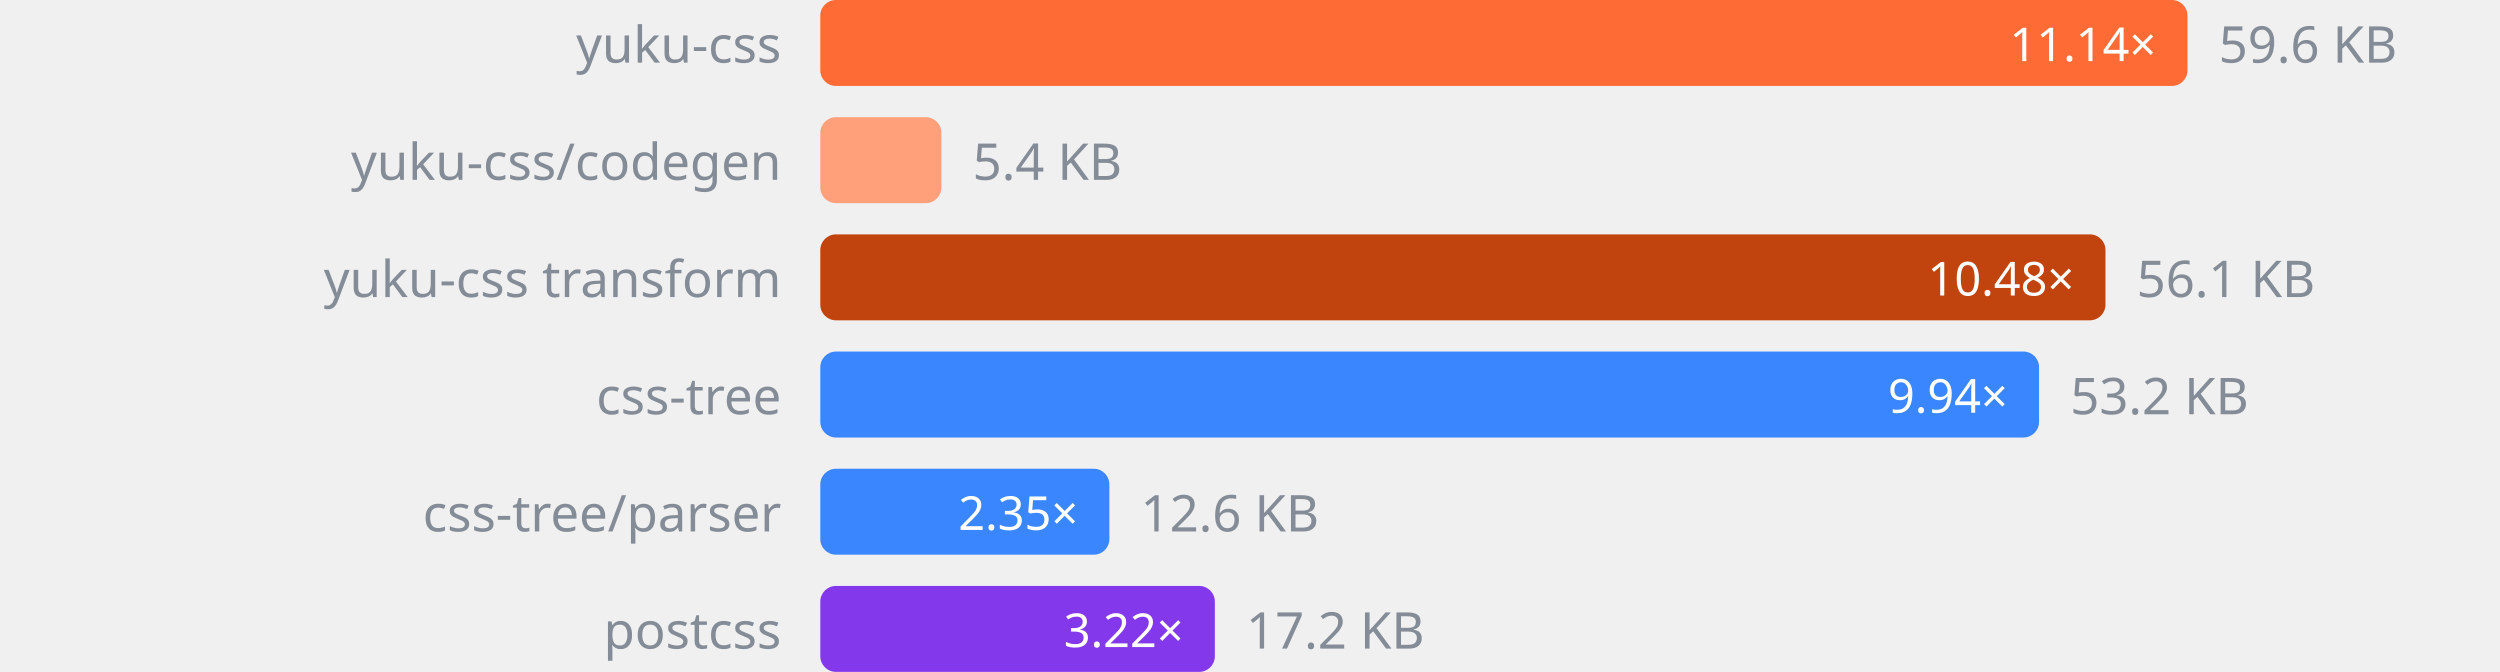
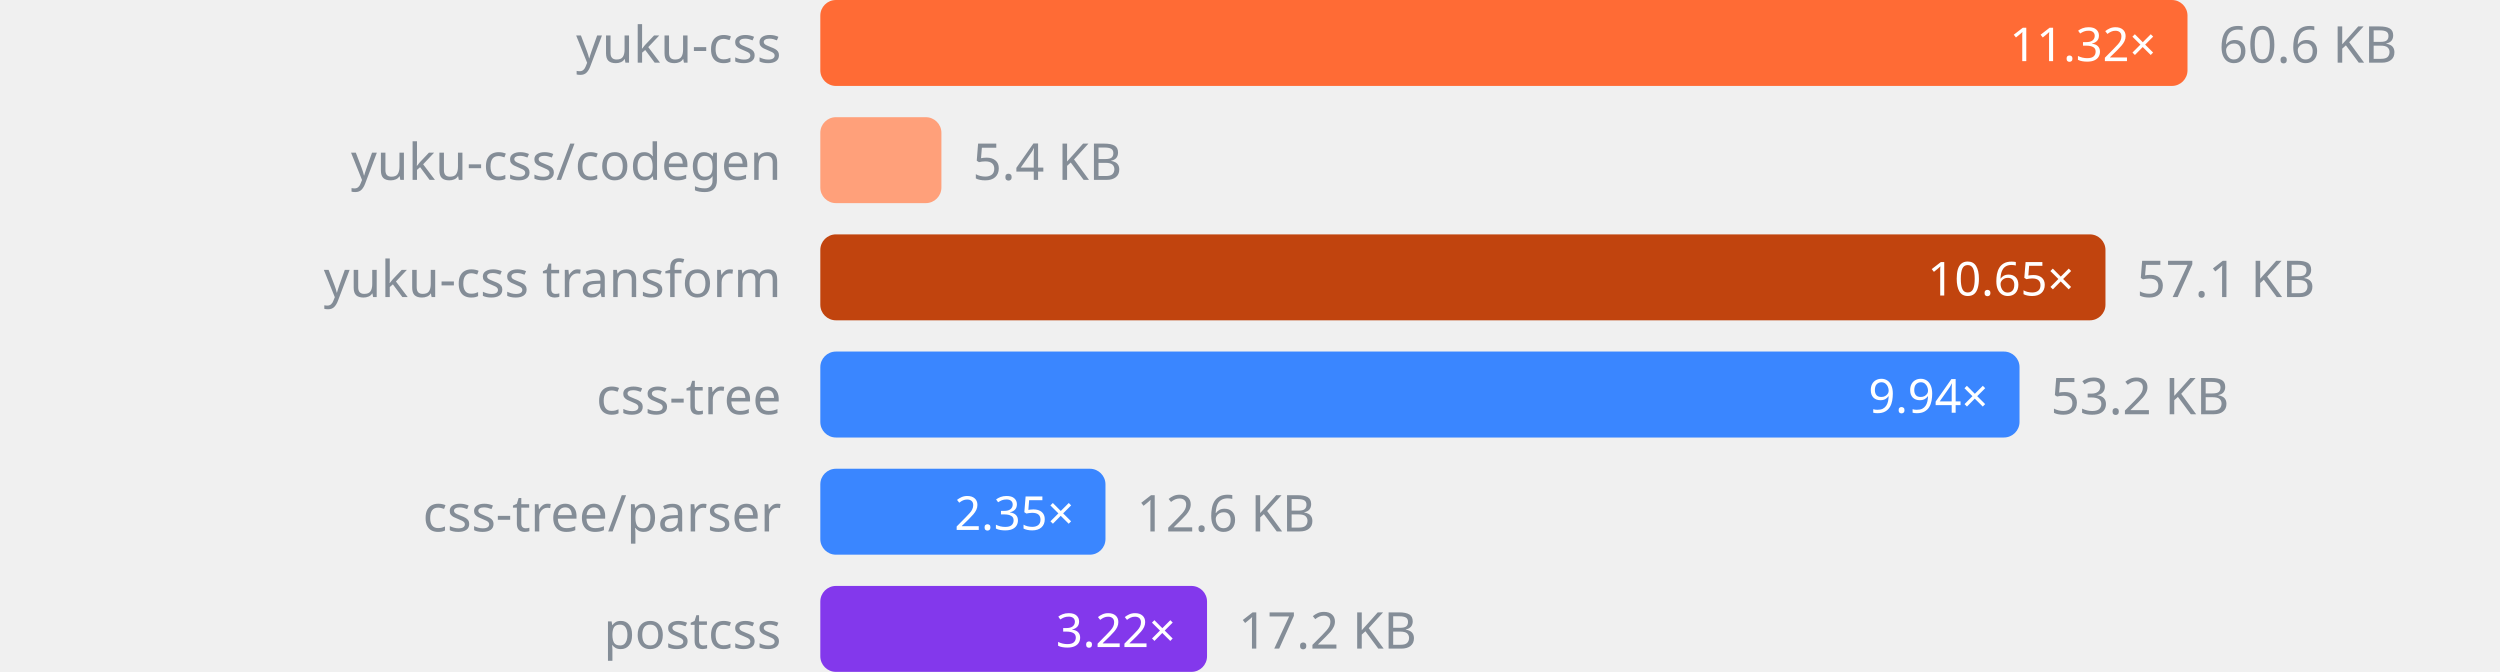
<svg xmlns="http://www.w3.org/2000/svg" width="640" height="172" viewBox="0 0 640 172">
  <style>
    text { font: 13px -apple-system, BlinkMacSystemFont, "Segoe UI", "Noto Sans", Helvetica, Arial, sans-serif; fill: #848d97; dominant-baseline: central; font-variant-numeric: tabular-nums }
    .ratio { font-size: 12px; fill: #fff }
  </style>
  <text x="200" y="11" text-anchor="end">yuku-css</text>
  <rect x="210" y="0" width="350" height="22" rx="4" fill="#FF6B35" />
-   <text x="568" y="11">59.6 KB</text>
-   <text class="ratio" x="552" y="11" text-anchor="end">11.14×</text>
+   <text x="568" y="11">60.6 KB</text>
+   <text class="ratio" x="552" y="11" text-anchor="end">11.32×</text>
  <text x="200" y="41" text-anchor="end">yuku-css/codegen</text>
  <rect x="210" y="30" width="31" height="22" rx="4" fill="#FFA07A" />
  <text x="249" y="41">5.4 KB</text>
  <text x="200" y="71" text-anchor="end">yuku-css transform</text>
  <rect x="210" y="60" width="329" height="22" rx="4" fill="#C1440E" />
-   <text x="547" y="71">56.1 KB</text>
-   <text class="ratio" x="531" y="71" text-anchor="end">10.48×</text>
+   <text x="547" y="71">57.1 KB</text>
+   <text class="ratio" x="531" y="71" text-anchor="end">10.65×</text>
  <text x="200" y="101" text-anchor="end">css-tree</text>
-   <rect x="210" y="90" width="312" height="22" rx="4" fill="#3A86FF" />
-   <text x="530" y="101">53.2 KB</text>
-   <text class="ratio" x="514" y="101" text-anchor="end">9.94×</text>
+   <rect x="210" y="90" width="307" height="22" rx="4" fill="#3A86FF" />
+   <text x="525" y="101">53.2 KB</text>
+   <text class="ratio" x="509" y="101" text-anchor="end">9.94×</text>
  <text x="200" y="131" text-anchor="end">css-tree/parser</text>
-   <rect x="210" y="120" width="74" height="22" rx="4" fill="#3A86FF" />
-   <text x="292" y="131">12.6 KB</text>
-   <text class="ratio" x="276" y="131" text-anchor="end">2.35×</text>
+   <rect x="210" y="120" width="73" height="22" rx="4" fill="#3A86FF" />
+   <text x="291" y="131">12.6 KB</text>
+   <text class="ratio" x="275" y="131" text-anchor="end">2.35×</text>
  <text x="200" y="161" text-anchor="end">postcss</text>
-   <rect x="210" y="150" width="101" height="22" rx="4" fill="#8338EC" />
-   <text x="319" y="161">17.2 KB</text>
-   <text class="ratio" x="303" y="161" text-anchor="end">3.22×</text>
+   <rect x="210" y="150" width="99" height="22" rx="4" fill="#8338EC" />
+   <text x="317" y="161">17.2 KB</text>
+   <text class="ratio" x="301" y="161" text-anchor="end">3.22×</text>
</svg>
